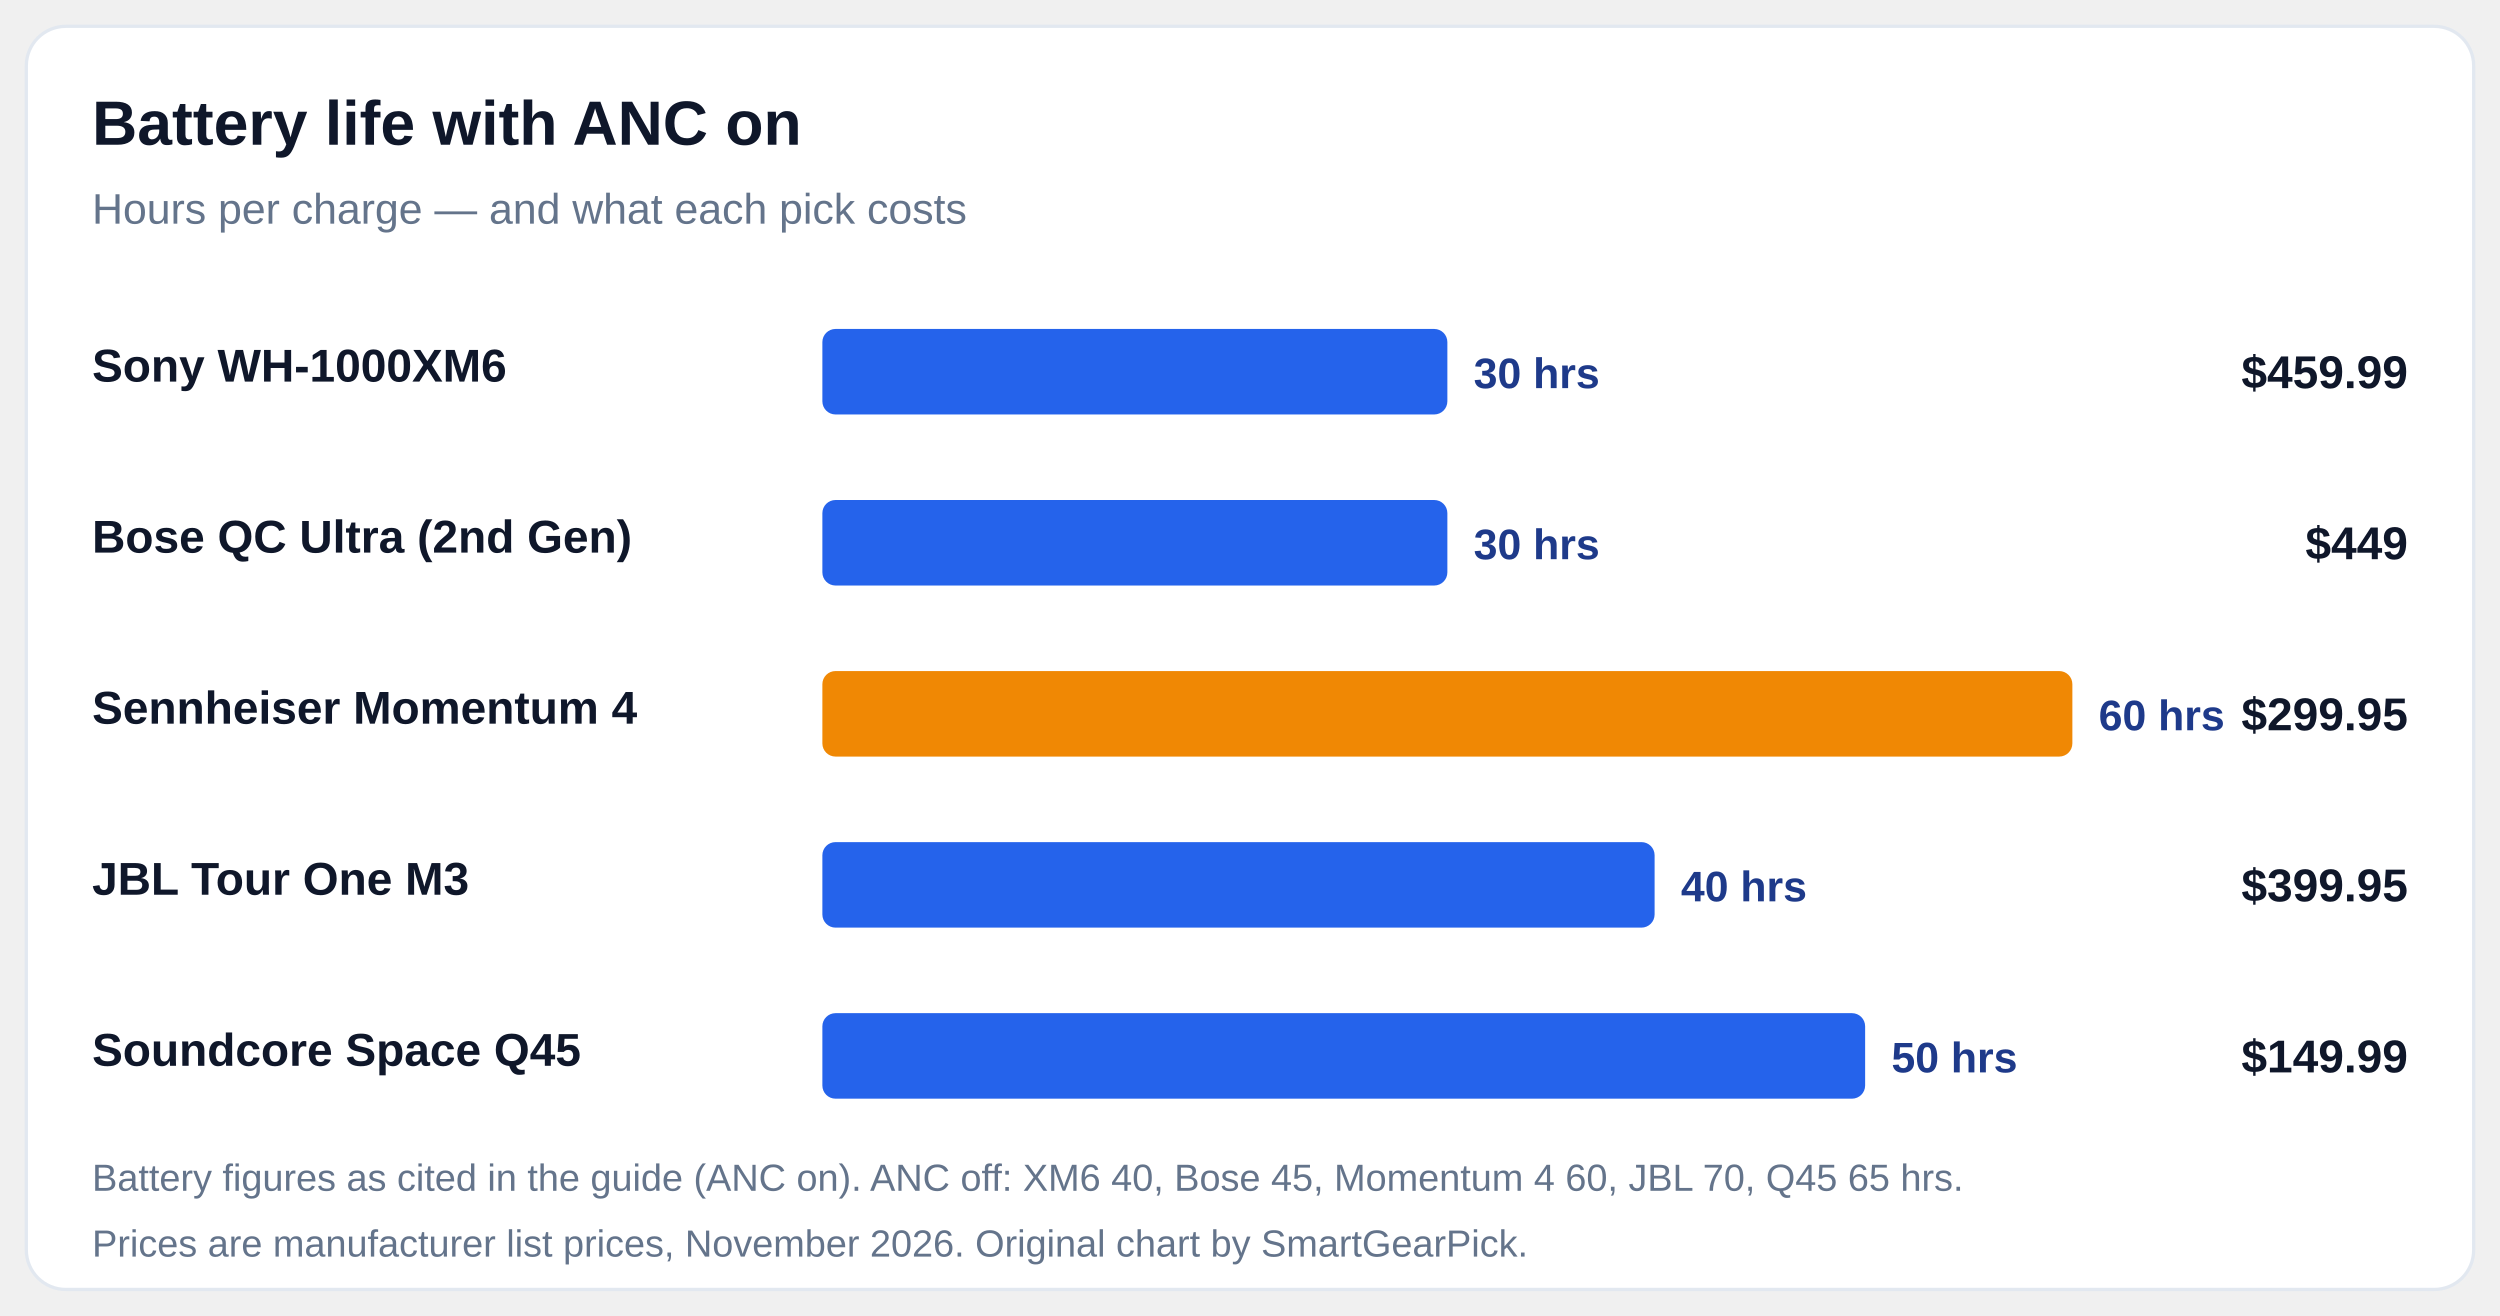
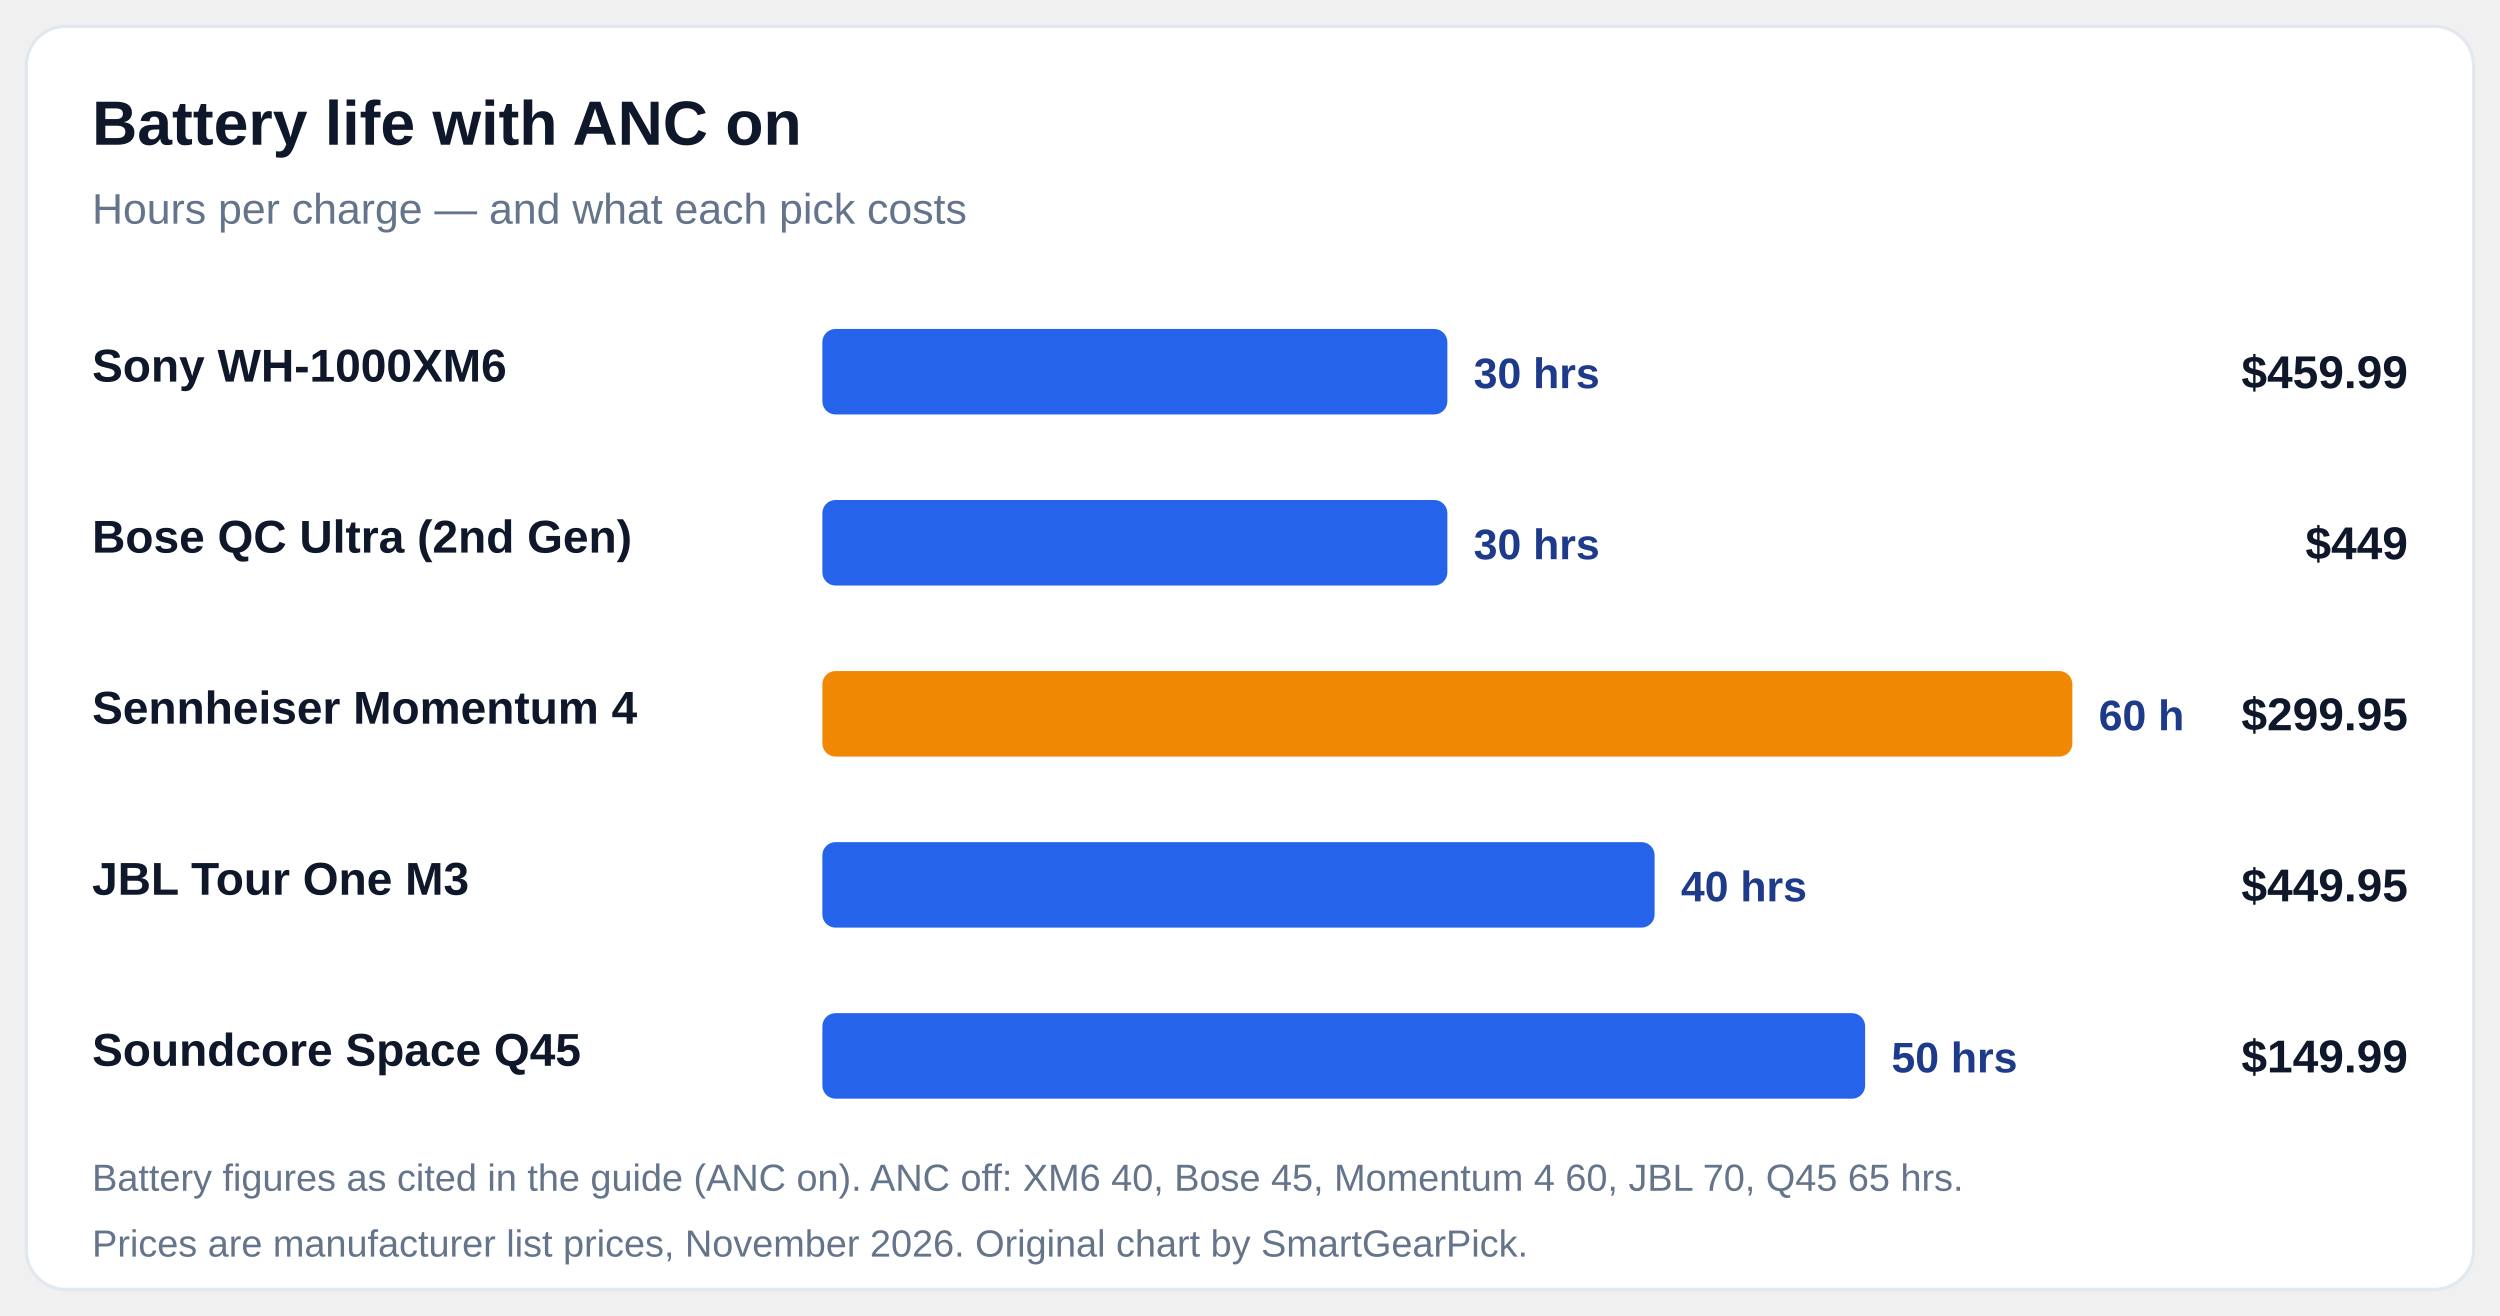
- <svg xmlns="http://www.w3.org/2000/svg" viewBox="0 0 760 400" width="760" height="400" role="img" aria-label="Bar chart: battery life with ANC on for the Sony WH-1000XM6 (30 hours, 459.99 dollars list), Bose QuietComfort Ultra 2nd Gen (30 hours, 449 dollars), Sennheiser Momentum 4 (60 hours, 299.95 dollars), JBL Tour One M3 (40 hours, 399.95 dollars), and Anker Soundcore Space Q45 (50 hours, 149.99 dollars)">
+ <svg xmlns="http://www.w3.org/2000/svg" viewBox="0 0 760 400" width="760" height="400" role="img" aria-label="Bar chart: battery life with ANC on for the Sony WH-1000XM6 (30 hours, 459.99 dollars list), Bose QuietComfort Ultra 2nd Gen (30 hours, 449 dollars), Sennheiser Momentum 4 (60 hours, 299.95 dollars), JBL Tour One M3 (40 hours, 449.95 dollars), and Anker Soundcore Space Q45 (50 hours, 149.99 dollars)">
  <rect x="8" y="8" width="744" height="384" rx="12" fill="#ffffff" stroke="#e2e8f0" stroke-width="1" />
  <text x="28" y="44" font-family="Arial, Helvetica, sans-serif" font-size="19" font-weight="700" fill="#0f172a">Battery life with ANC on</text>
  <text x="28" y="68" font-family="Arial, Helvetica, sans-serif" font-size="13" fill="#64748b">Hours per charge — and what each pick costs</text>
  <text x="28" y="116" font-family="Arial, Helvetica, sans-serif" font-size="14" font-weight="600" fill="#0f172a">Sony WH-1000XM6</text>
  <rect x="250" y="100" width="190" height="26" rx="4" fill="#2563eb" />
  <text x="448" y="118" font-family="Arial, Helvetica, sans-serif" font-size="13" font-weight="700" fill="#1e3a8a">30 hrs</text>
  <text x="732" y="118" font-family="Arial, Helvetica, sans-serif" font-size="14" font-weight="700" fill="#0f172a" text-anchor="end">$459.99</text>
  <text x="28" y="168" font-family="Arial, Helvetica, sans-serif" font-size="14" font-weight="600" fill="#0f172a">Bose QC Ultra (2nd Gen)</text>
  <rect x="250" y="152" width="190" height="26" rx="4" fill="#2563eb" />
  <text x="448" y="170" font-family="Arial, Helvetica, sans-serif" font-size="13" font-weight="700" fill="#1e3a8a">30 hrs</text>
  <text x="732" y="170" font-family="Arial, Helvetica, sans-serif" font-size="14" font-weight="700" fill="#0f172a" text-anchor="end">$449</text>
  <text x="28" y="220" font-family="Arial, Helvetica, sans-serif" font-size="14" font-weight="600" fill="#0f172a">Sennheiser Momentum 4</text>
  <rect x="250" y="204" width="380" height="26" rx="4" fill="#f08804" />
-   <text x="638" y="222" font-family="Arial, Helvetica, sans-serif" font-size="13" font-weight="700" fill="#1e3a8a">60 hrs</text>
+   <text x="638" y="222" font-family="Arial, Helvetica, sans-serif" font-size="13" font-weight="700" fill="#1e3a8a">60 h</text>
  <text x="732" y="222" font-family="Arial, Helvetica, sans-serif" font-size="14" font-weight="700" fill="#0f172a" text-anchor="end">$299.95</text>
  <text x="28" y="272" font-family="Arial, Helvetica, sans-serif" font-size="14" font-weight="600" fill="#0f172a">JBL Tour One M3</text>
  <rect x="250" y="256" width="253" height="26" rx="4" fill="#2563eb" />
  <text x="511" y="274" font-family="Arial, Helvetica, sans-serif" font-size="13" font-weight="700" fill="#1e3a8a">40 hrs</text>
-   <text x="732" y="274" font-family="Arial, Helvetica, sans-serif" font-size="14" font-weight="700" fill="#0f172a" text-anchor="end">$399.95</text>
+   <text x="732" y="274" font-family="Arial, Helvetica, sans-serif" font-size="14" font-weight="700" fill="#0f172a" text-anchor="end">$449.95</text>
  <text x="28" y="324" font-family="Arial, Helvetica, sans-serif" font-size="14" font-weight="600" fill="#0f172a">Soundcore Space Q45</text>
  <rect x="250" y="308" width="317" height="26" rx="4" fill="#2563eb" />
  <text x="575" y="326" font-family="Arial, Helvetica, sans-serif" font-size="13" font-weight="700" fill="#1e3a8a">50 hrs</text>
  <text x="732" y="326" font-family="Arial, Helvetica, sans-serif" font-size="14" font-weight="700" fill="#0f172a" text-anchor="end">$149.99</text>
  <text x="28" y="362" font-family="Arial, Helvetica, sans-serif" font-size="11.5" fill="#64748b">Battery figures as cited in the guide (ANC on). ANC off: XM6 40, Bose 45, Momentum 4 60, JBL 70, Q45 65 hrs.</text>
  <text x="28" y="382" font-family="Arial, Helvetica, sans-serif" font-size="11.5" fill="#64748b">Prices are manufacturer list prices, November 2026. Original chart by SmartGearPick.</text>
</svg>
